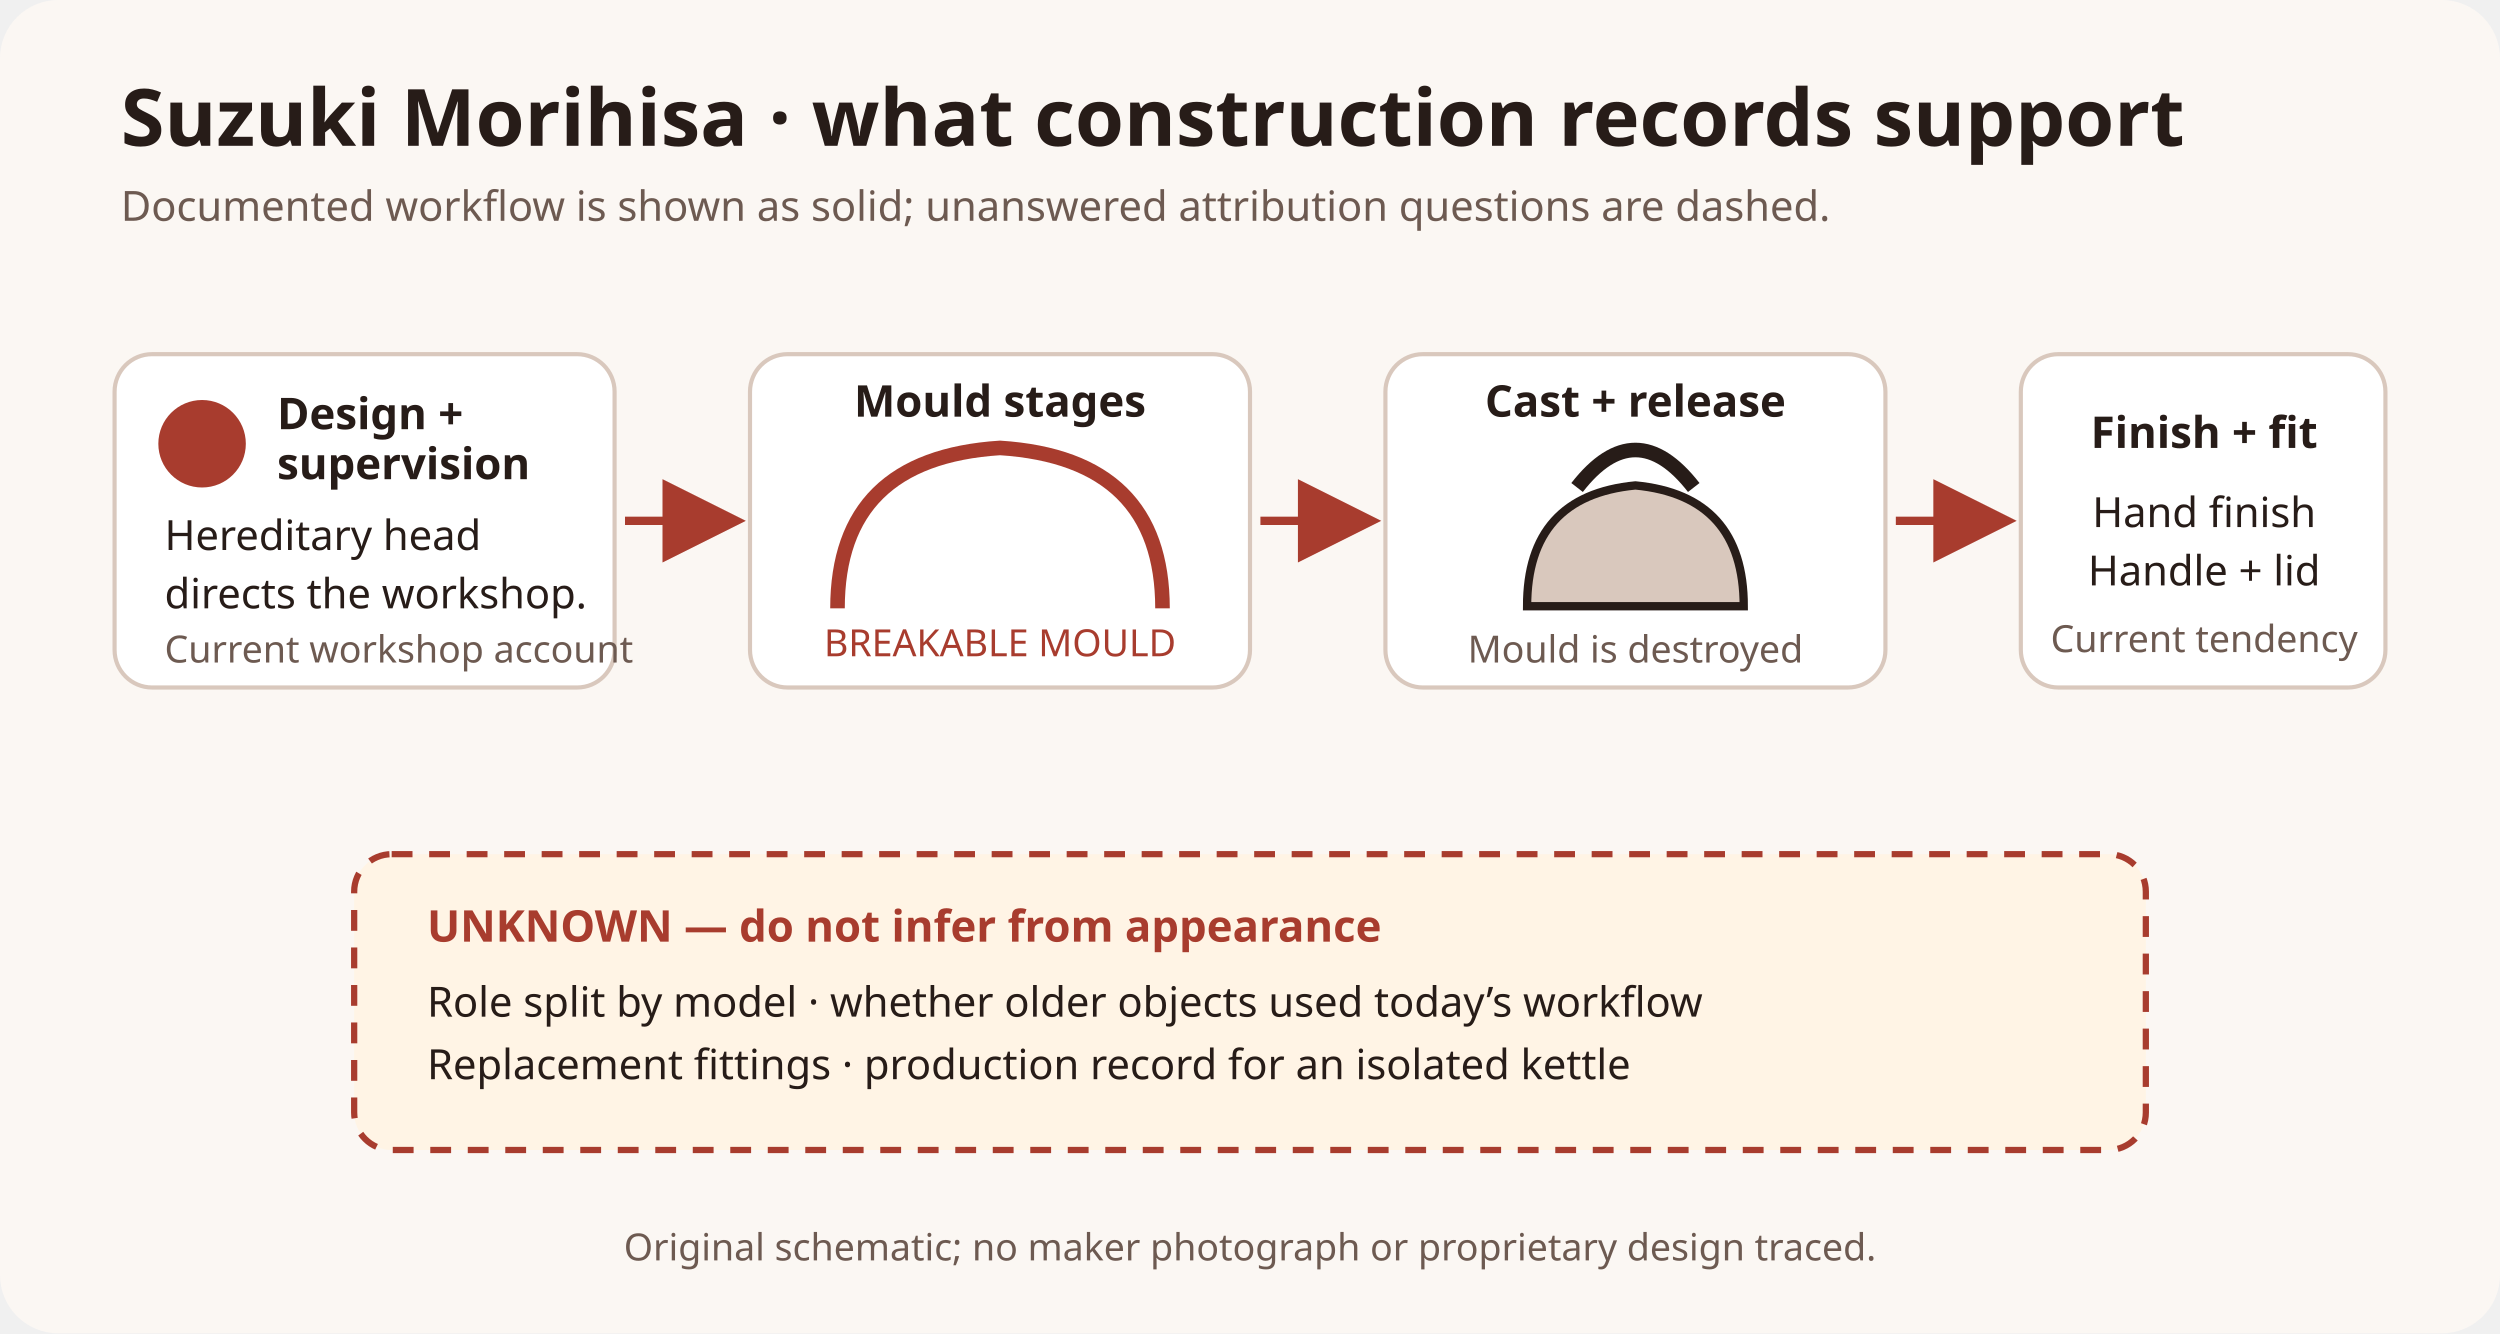
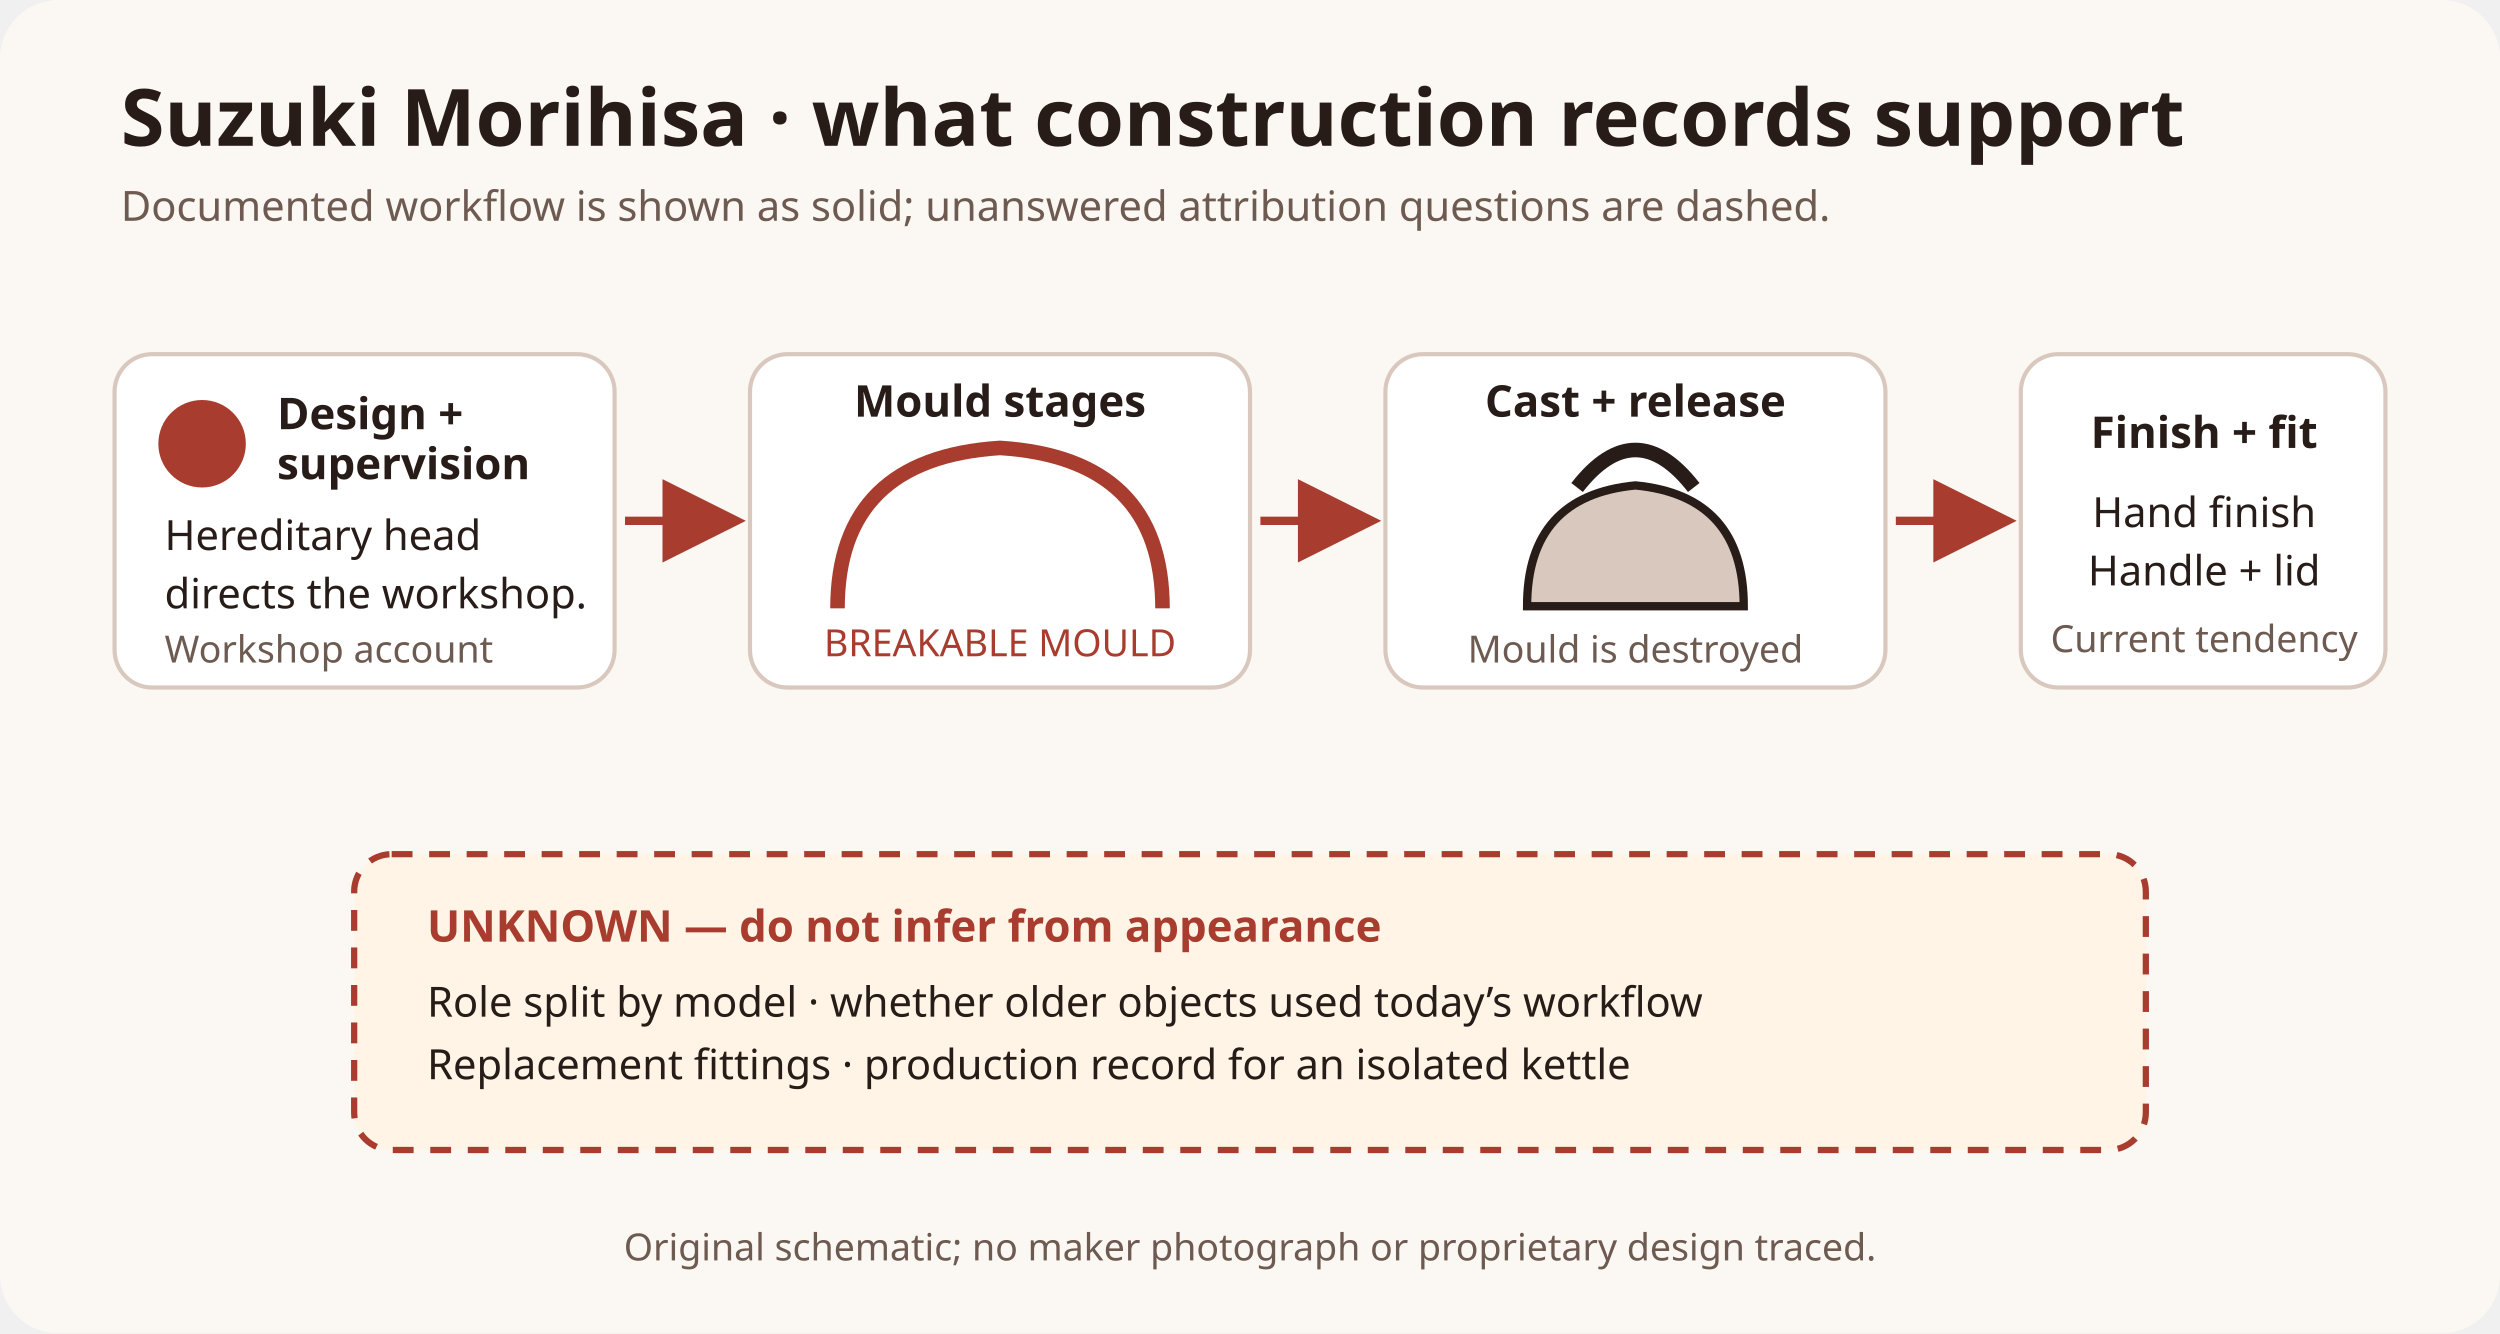
<svg xmlns="http://www.w3.org/2000/svg" width="1200" height="640" viewBox="0 0 1200 640" role="img" aria-labelledby="title desc">
  <defs>
    <marker id="arrow" markerWidth="10" markerHeight="10" refX="8" refY="5" orient="auto">
      <path d="M0 0L10 5L0 10Z" fill="#a83c2e" />
    </marker>
  </defs>
  <style>.bg{fill:#fbf7f3}.ink{fill:#271c18}.muted{fill:#6d5a51}.accent{fill:#a83c2e}.box{fill:#fff;stroke:#d9c8bd;stroke-width:2}.unknown{fill:#fff4e5;stroke:#a83c2e;stroke-width:3;stroke-dasharray:10 8}.flow{stroke:#a83c2e;stroke-width:4;fill:none;marker-end:url(#arrow)}.title{font:700 38px system-ui,sans-serif}.head{font:700 21px system-ui,sans-serif}.body{font:20px system-ui,sans-serif}.small{font:18px system-ui,sans-serif}</style>
  <rect class="bg" width="1200" height="640" rx="28" />
  <text x="58" y="70" class="title ink">Suzuki Morihisa · what construction records support</text>
  <text x="58" y="106" class="body muted">Documented workflow is shown as solid; unanswered attribution questions are dashed.</text>
  <g transform="translate(55 170)">
    <rect width="240" height="160" rx="18" class="box" />
    <circle cx="42" cy="43" r="21" class="accent" />
    <text x="78" y="36" class="head ink">
      <tspan x="78">Design +</tspan>
      <tspan x="78" dy="24">supervision</tspan>
    </text>
    <text x="24" y="94" class="body ink">Hereditary head</text>
    <text x="24" y="122" class="body ink">directs the workshop.</text>
-     <text x="24" y="148" class="small muted">Current workshop account</text>
+     <text x="24" y="148" class="small muted">Workshop account</text>
  </g>
  <path d="M300 250H350" class="flow" />
  <g transform="translate(360 170)">
    <rect width="240" height="160" rx="18" class="box" />
    <path d="M42 122Q42 50 120 45Q198 50 198 122" fill="none" stroke="#a83c2e" stroke-width="7" />
    <text x="120" y="145" text-anchor="middle" class="small accent">BREAKABLE MOULD</text>
    <text x="120" y="30" text-anchor="middle" class="head ink">Mould stages</text>
  </g>
  <path d="M605 250H655" class="flow" />
  <g transform="translate(665 170)">
    <rect width="240" height="160" rx="18" class="box" />
    <path d="M68 121Q68 68 120 63Q172 68 172 121Z" fill="#d9c8bd" stroke="#271c18" stroke-width="4" />
    <path d="M92 64Q120 28 148 64" fill="none" stroke="#271c18" stroke-width="7" />
    <text x="120" y="30" text-anchor="middle" class="head ink">Cast + release</text>
    <text x="120" y="148" text-anchor="middle" class="small muted">Mould is destroyed</text>
  </g>
  <path d="M910 250H960" class="flow" />
  <g transform="translate(970 170)">
    <rect width="175" height="160" rx="18" class="box" />
    <text x="88" y="45" text-anchor="middle" class="head ink">Finish + fit</text>
    <text x="88" y="83" text-anchor="middle" class="body ink">Hand finish</text>
    <text x="88" y="111" text-anchor="middle" class="body ink">Handle + lid</text>
    <text x="88" y="143" text-anchor="middle" class="small muted">Current tendency</text>
  </g>
  <g transform="translate(170 410)">
    <rect width="860" height="142" rx="18" class="unknown" />
    <text x="35" y="42" class="head accent">UNKNOWN — do not infer from appearance</text>
    <text x="35" y="78" class="body ink">Role split by model · whether older objects used today’s workflow</text>
    <text x="35" y="108" class="body ink">Replacement fittings · production record for an isolated kettle</text>
  </g>
  <text x="600" y="605" text-anchor="middle" class="small muted">Original schematic; no maker photograph or proprietary design traced.</text>
</svg>
